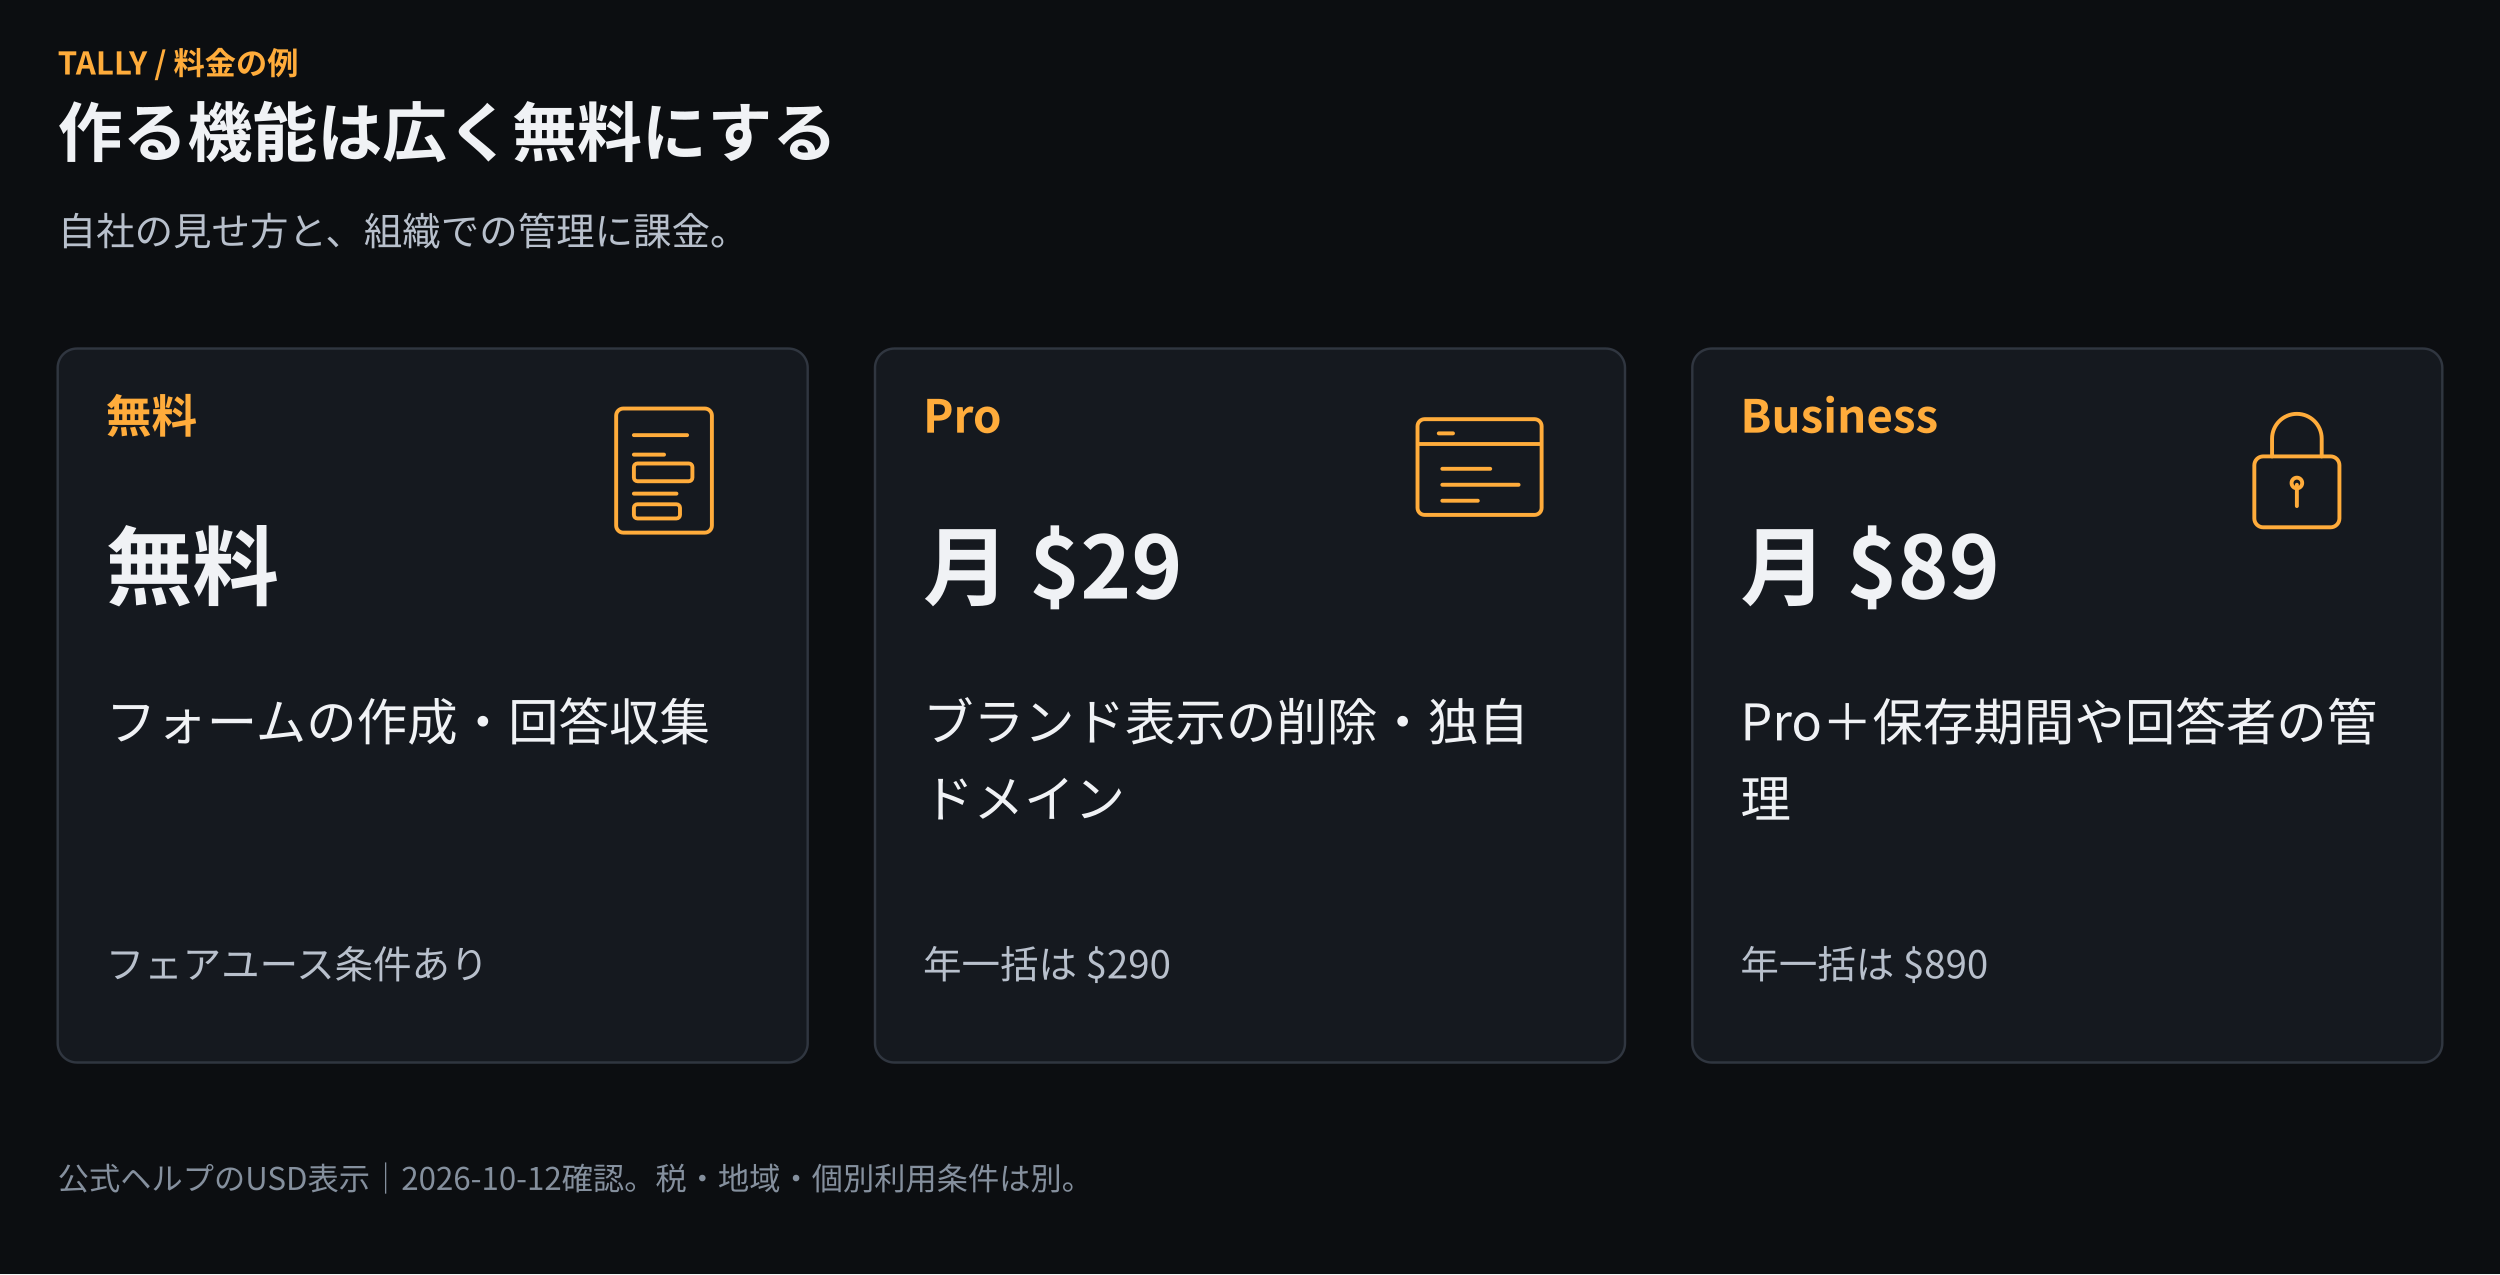
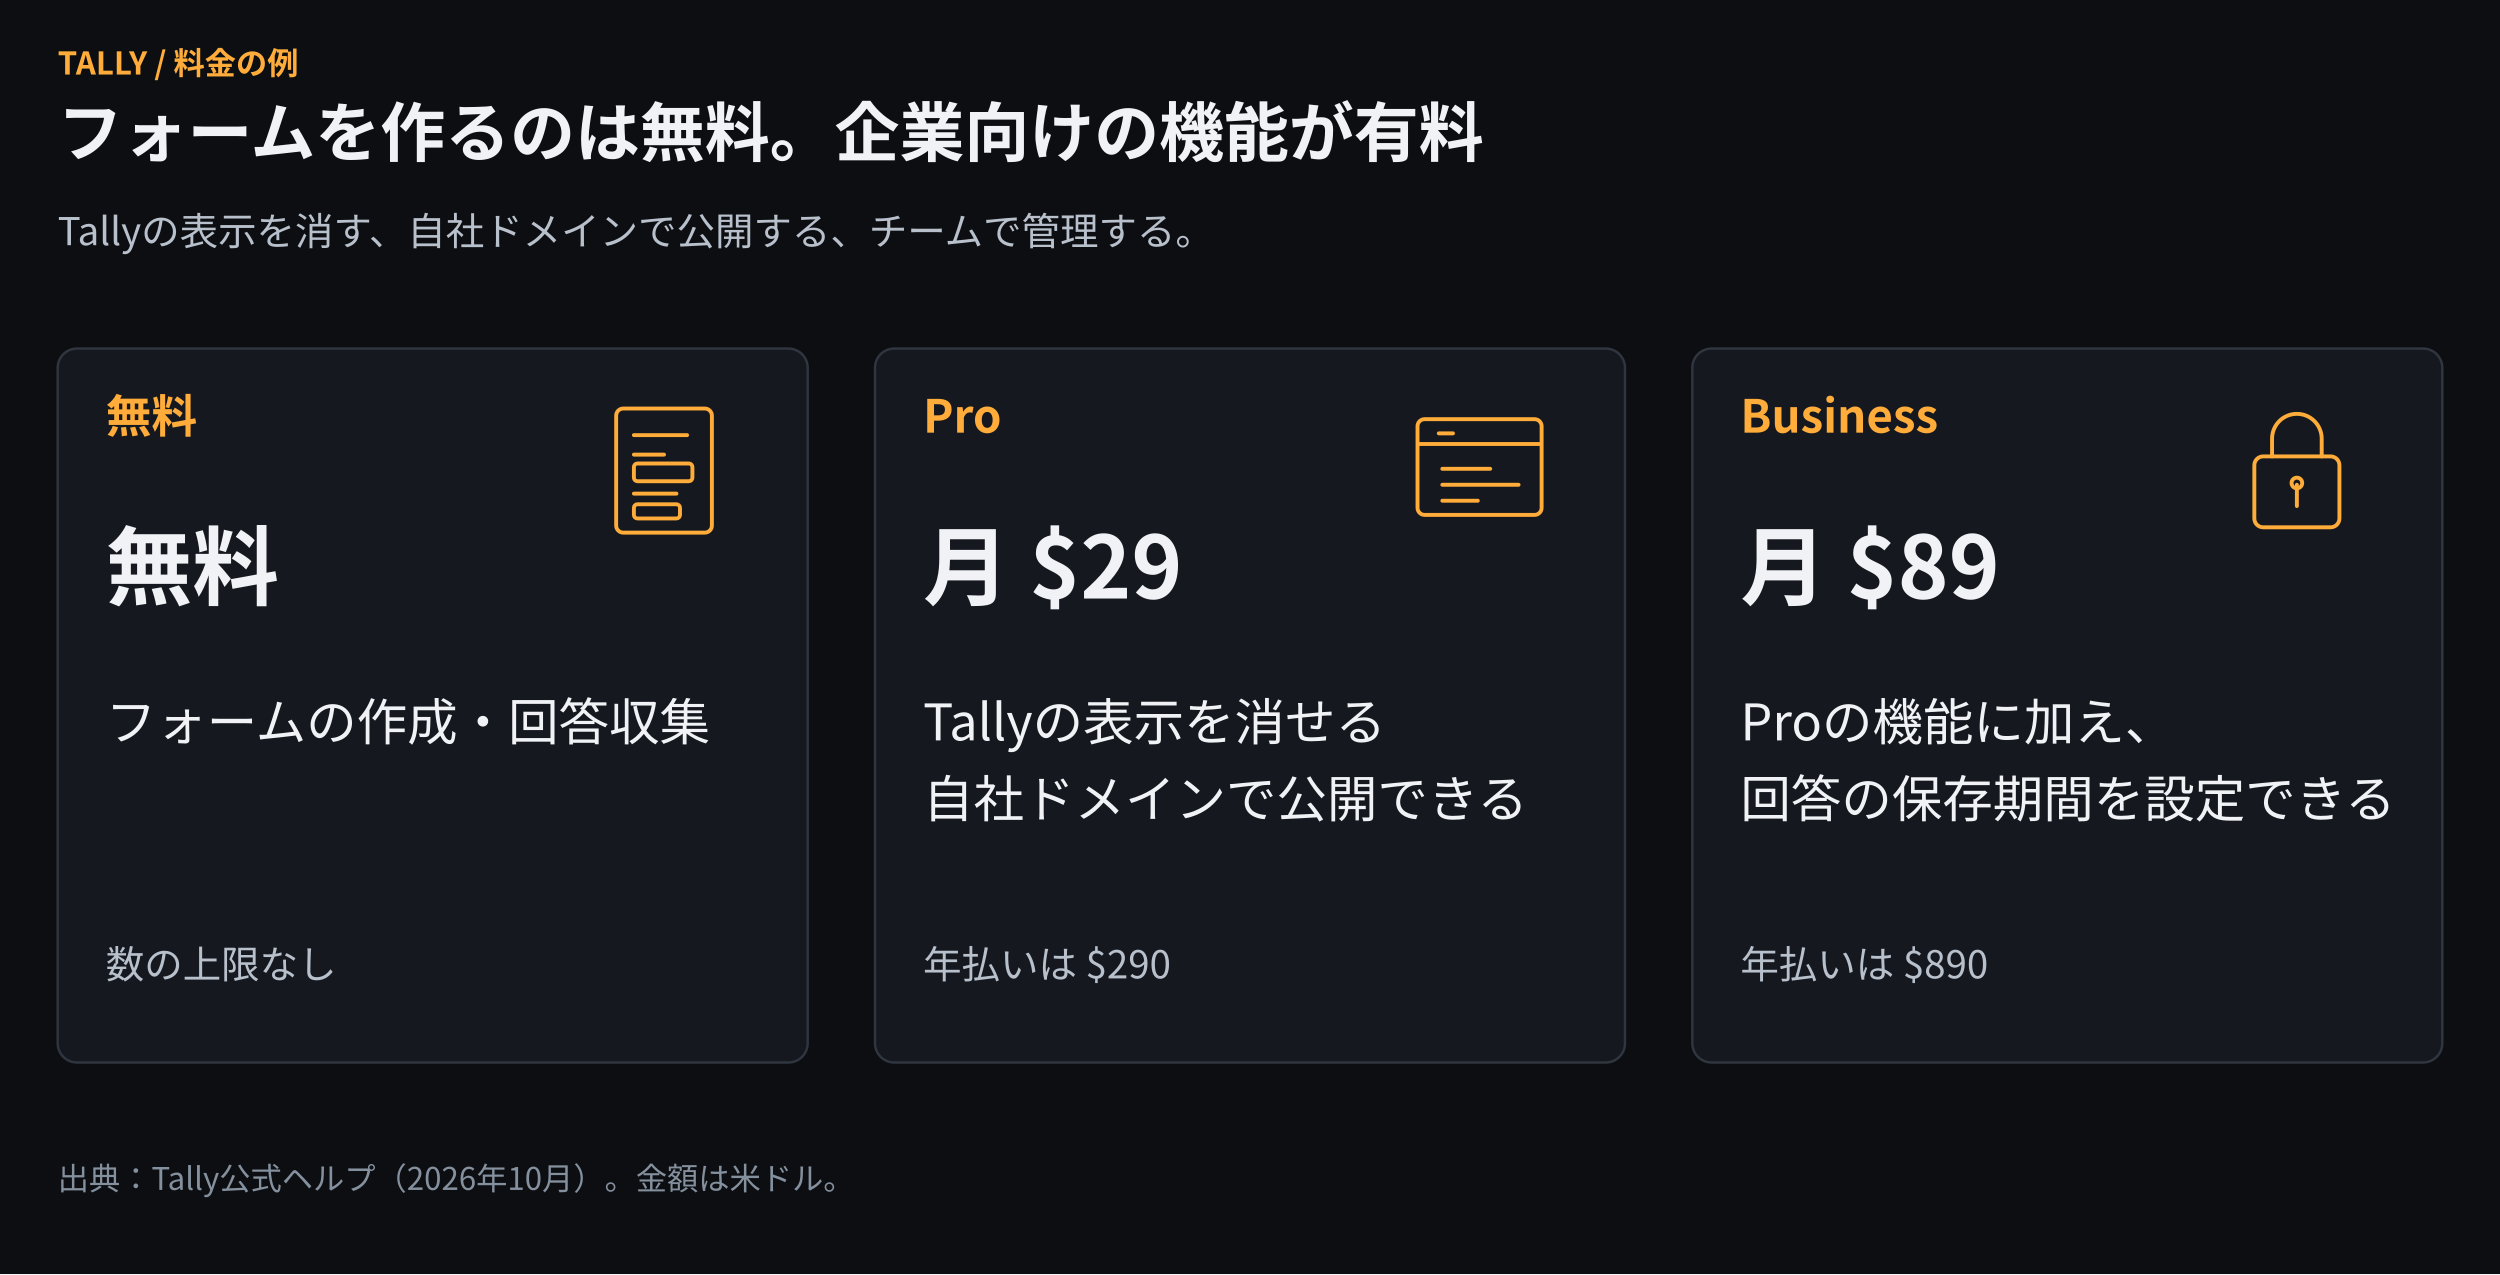
<svg xmlns="http://www.w3.org/2000/svg" width="1040" height="530" viewBox="0 0 1040 530" role="img" aria-labelledby="title desc">
  <rect width="1040" height="530" fill="#0c0e11" />
  <text x="24" y="31" font-family="Noto Sans CJK JP, sans-serif" font-size="13" font-weight="600" fill="#ffac3b" text-anchor="start">TALLY  /  料金の例</text>
-   <text x="24" y="65" font-family="Noto Sans CJK JP, sans-serif" font-size="27" font-weight="600" fill="#f0f2f5" text-anchor="start">作る機能は広く無料にする</text>
-   <text x="24" y="102" font-family="Noto Sans CJK JP, sans-serif" font-size="16" font-weight="400" fill="#b8c0cc" text-anchor="start">自社の見せ方と、組織での管理に課金。</text>
+   <text x="24" y="65" font-family="Noto Sans CJK JP, sans-serif" font-size="27" font-weight="600" fill="#f0f2f5" text-anchor="start">フォームを作るのは無料。企業向けの機能が有料</text>
+   <text x="24" y="102" font-family="Noto Sans CJK JP, sans-serif" font-size="16" font-weight="400" fill="#b8c0cc" text-anchor="start">Tallyの表示を消す、自社ドメインで公開する、チームで管理する。</text>
  <rect x="24" y="145" width="312" height="297" rx="8" fill="#15191f" stroke="#303640" />
  <g transform="translate(246 167) scale(0.7375)" fill="none" stroke="#ffac3b" stroke-width="2.2" stroke-linecap="round" stroke-linejoin="round">
    <rect x="14" y="4" width="54" height="70" rx="4" />
    <path d="M24 19h30M24 30h17M24 52h24" />
    <rect x="24" y="35" width="33" height="10" rx="2" />
    <rect x="24" y="58" width="26" height="8" rx="2" />
  </g>
  <text x="44" y="180" font-family="Noto Sans CJK JP, sans-serif" font-size="19" font-weight="600" fill="#ffac3b" text-anchor="start">無料</text>
  <text x="44" y="249" font-family="Noto Sans CJK JP, sans-serif" font-size="36" font-weight="600" fill="#f0f2f5" text-anchor="start">無料</text>
  <text x="44" y="308" font-family="Noto Sans CJK JP, sans-serif" font-size="21" font-weight="400" fill="#f0f2f5" text-anchor="start">フォームの作成・回答収集</text>
-   <text x="44" y="407" font-family="Noto Sans CJK JP, sans-serif" font-size="16" font-weight="400" fill="#b8c0cc" text-anchor="start">フェアユース条件あり</text>
+   <text x="44" y="407" font-family="Noto Sans CJK JP, sans-serif" font-size="16" font-weight="400" fill="#b8c0cc" text-anchor="start">数の上限なし</text>
  <rect x="364" y="145" width="312" height="297" rx="8" fill="#15191f" stroke="#303640" />
  <g transform="translate(586 167) scale(0.7375)" fill="none" stroke="#ffac3b" stroke-width="2.2" stroke-linecap="round" stroke-linejoin="round">
    <rect x="5" y="10" width="70" height="54" rx="4" />
    <path d="M6 24h68M17 18h8M19 38h27M19 47h43M19 56h20" />
  </g>
  <text x="384" y="180" font-family="Noto Sans CJK JP, sans-serif" font-size="19" font-weight="600" fill="#ffac3b" text-anchor="start">Pro</text>
  <text x="384" y="249" font-family="Noto Sans CJK JP, sans-serif" font-size="36" font-weight="600" fill="#f0f2f5" text-anchor="start">月 $29</text>
-   <text x="384" y="308" font-family="Noto Sans CJK JP, sans-serif" font-size="21" font-weight="400" fill="#f0f2f5" text-anchor="start">ブランド表示の削除・独自</text>
-   <text x="384" y="340" font-family="Noto Sans CJK JP, sans-serif" font-size="21" font-weight="400" fill="#f0f2f5" text-anchor="start">ドメイン</text>
-   <text x="384" y="407" font-family="Noto Sans CJK JP, sans-serif" font-size="16" font-weight="400" fill="#b8c0cc" text-anchor="start">年一括は $290</text>
+   <text x="384" y="308" font-family="Noto Sans CJK JP, sans-serif" font-size="21" font-weight="400" fill="#f0f2f5" text-anchor="start">Tallyの表示を消せる</text>
+   <text x="384" y="340" font-family="Noto Sans CJK JP, sans-serif" font-size="21" font-weight="400" fill="#f0f2f5" text-anchor="start">自社ドメインで公開できる</text>
+   <text x="384" y="407" font-family="Noto Sans CJK JP, sans-serif" font-size="16" font-weight="400" fill="#b8c0cc" text-anchor="start">年払いは $290</text>
  <rect x="704" y="145" width="312" height="297" rx="8" fill="#15191f" stroke="#303640" />
  <g transform="translate(926 167) scale(0.7375)" fill="none" stroke="#ffac3b" stroke-width="2.2" stroke-linecap="round" stroke-linejoin="round">
    <rect x="16" y="31" width="48" height="40" rx="5" />
    <path d="M26 31V21a14 14 0 0 1 28 0v10M40 47v12" />
    <circle cx="40" cy="46" r="3" />
  </g>
  <text x="724" y="180" font-family="Noto Sans CJK JP, sans-serif" font-size="19" font-weight="600" fill="#ffac3b" text-anchor="start">Business</text>
  <text x="724" y="249" font-family="Noto Sans CJK JP, sans-serif" font-size="36" font-weight="600" fill="#f0f2f5" text-anchor="start">月 $89</text>
-   <text x="724" y="308" font-family="Noto Sans CJK JP, sans-serif" font-size="21" font-weight="400" fill="#f0f2f5" text-anchor="start">Pro＋保存期間や回答者の管</text>
-   <text x="724" y="340" font-family="Noto Sans CJK JP, sans-serif" font-size="21" font-weight="400" fill="#f0f2f5" text-anchor="start">理</text>
-   <text x="724" y="407" font-family="Noto Sans CJK JP, sans-serif" font-size="16" font-weight="400" fill="#b8c0cc" text-anchor="start">年一括は $890</text>
-   <text x="24" y="495" font-family="Noto Sans CJK JP, sans-serif" font-size="13" font-weight="400" fill="#85909e" text-anchor="start">公式ヘルプのUSD表示｜2026-10-12確認。税・地域・個別利用条件は別。</text>
+   <text x="724" y="308" font-family="Noto Sans CJK JP, sans-serif" font-size="21" font-weight="400" fill="#f0f2f5" text-anchor="start">Proの機能に加え、</text>
+   <text x="724" y="340" font-family="Noto Sans CJK JP, sans-serif" font-size="21" font-weight="400" fill="#f0f2f5" text-anchor="start">回答の保存期間を設定できる</text>
+   <text x="724" y="407" font-family="Noto Sans CJK JP, sans-serif" font-size="16" font-weight="400" fill="#b8c0cc" text-anchor="start">年払いは $890</text>
+   <text x="24" y="495" font-family="Noto Sans CJK JP, sans-serif" font-size="13" font-weight="400" fill="#85909e" text-anchor="start">出典：Tally公式ヘルプ（2026年10月）。金額は米ドル。</text>
</svg>
